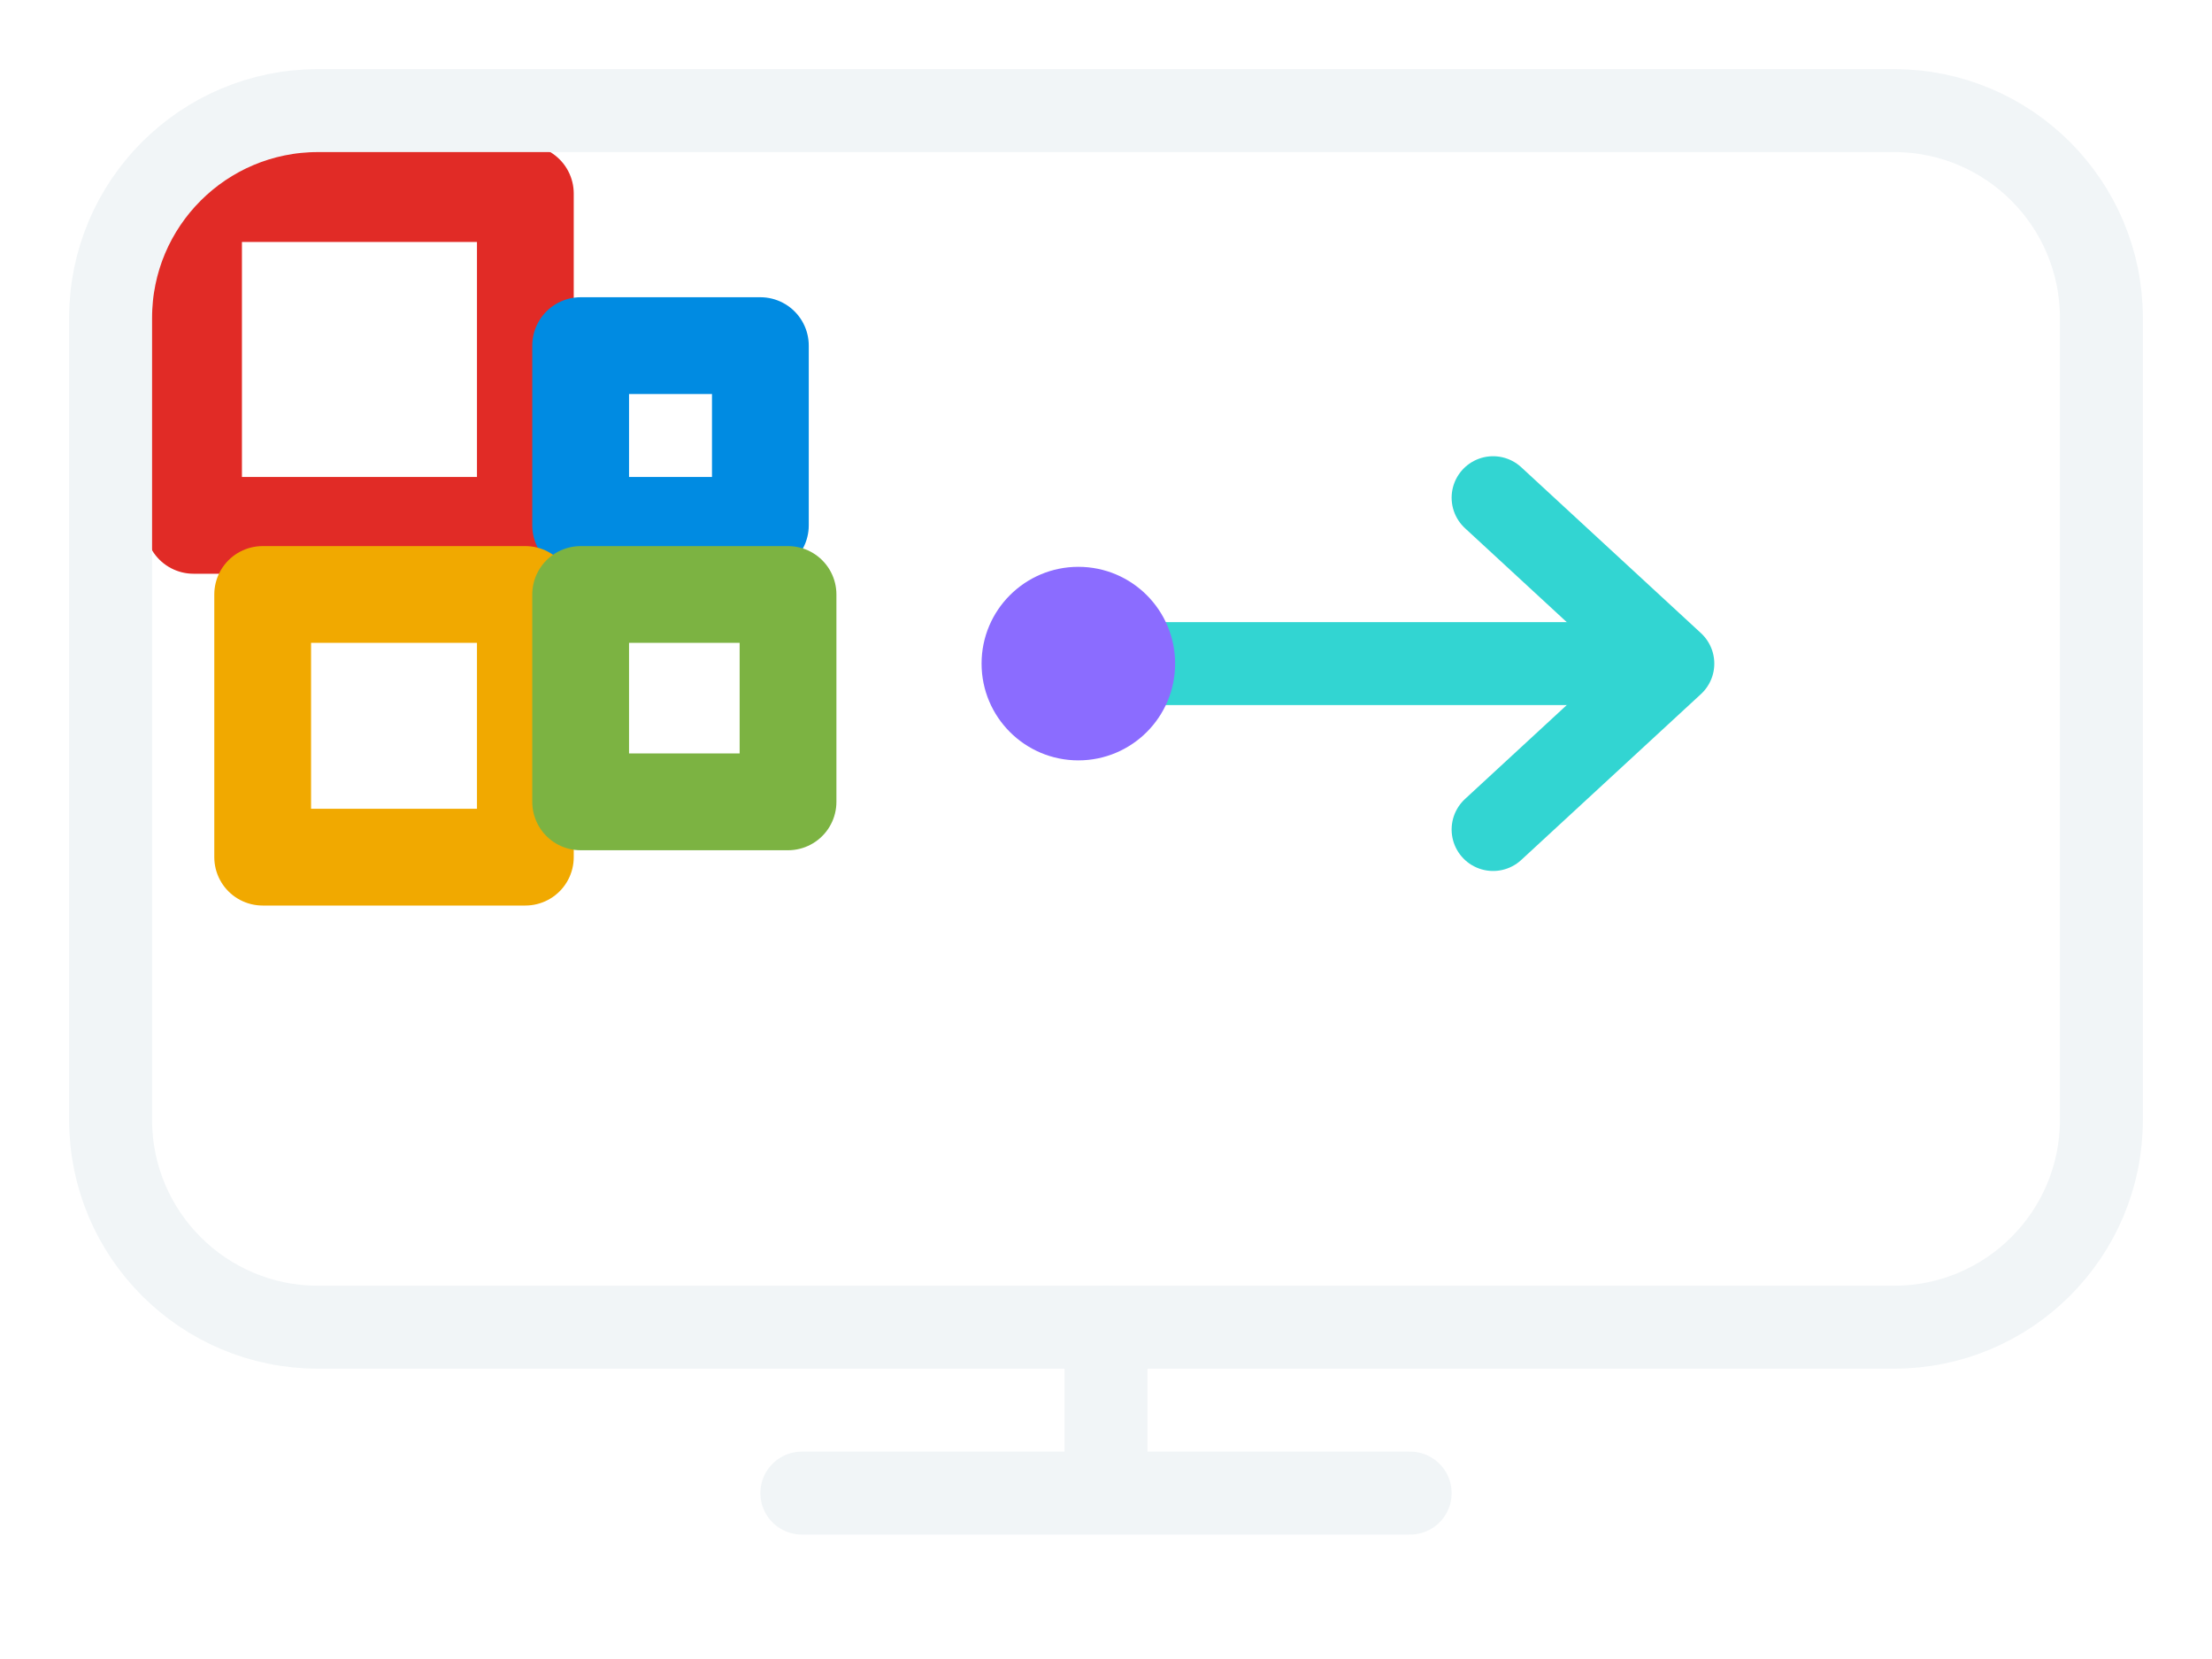
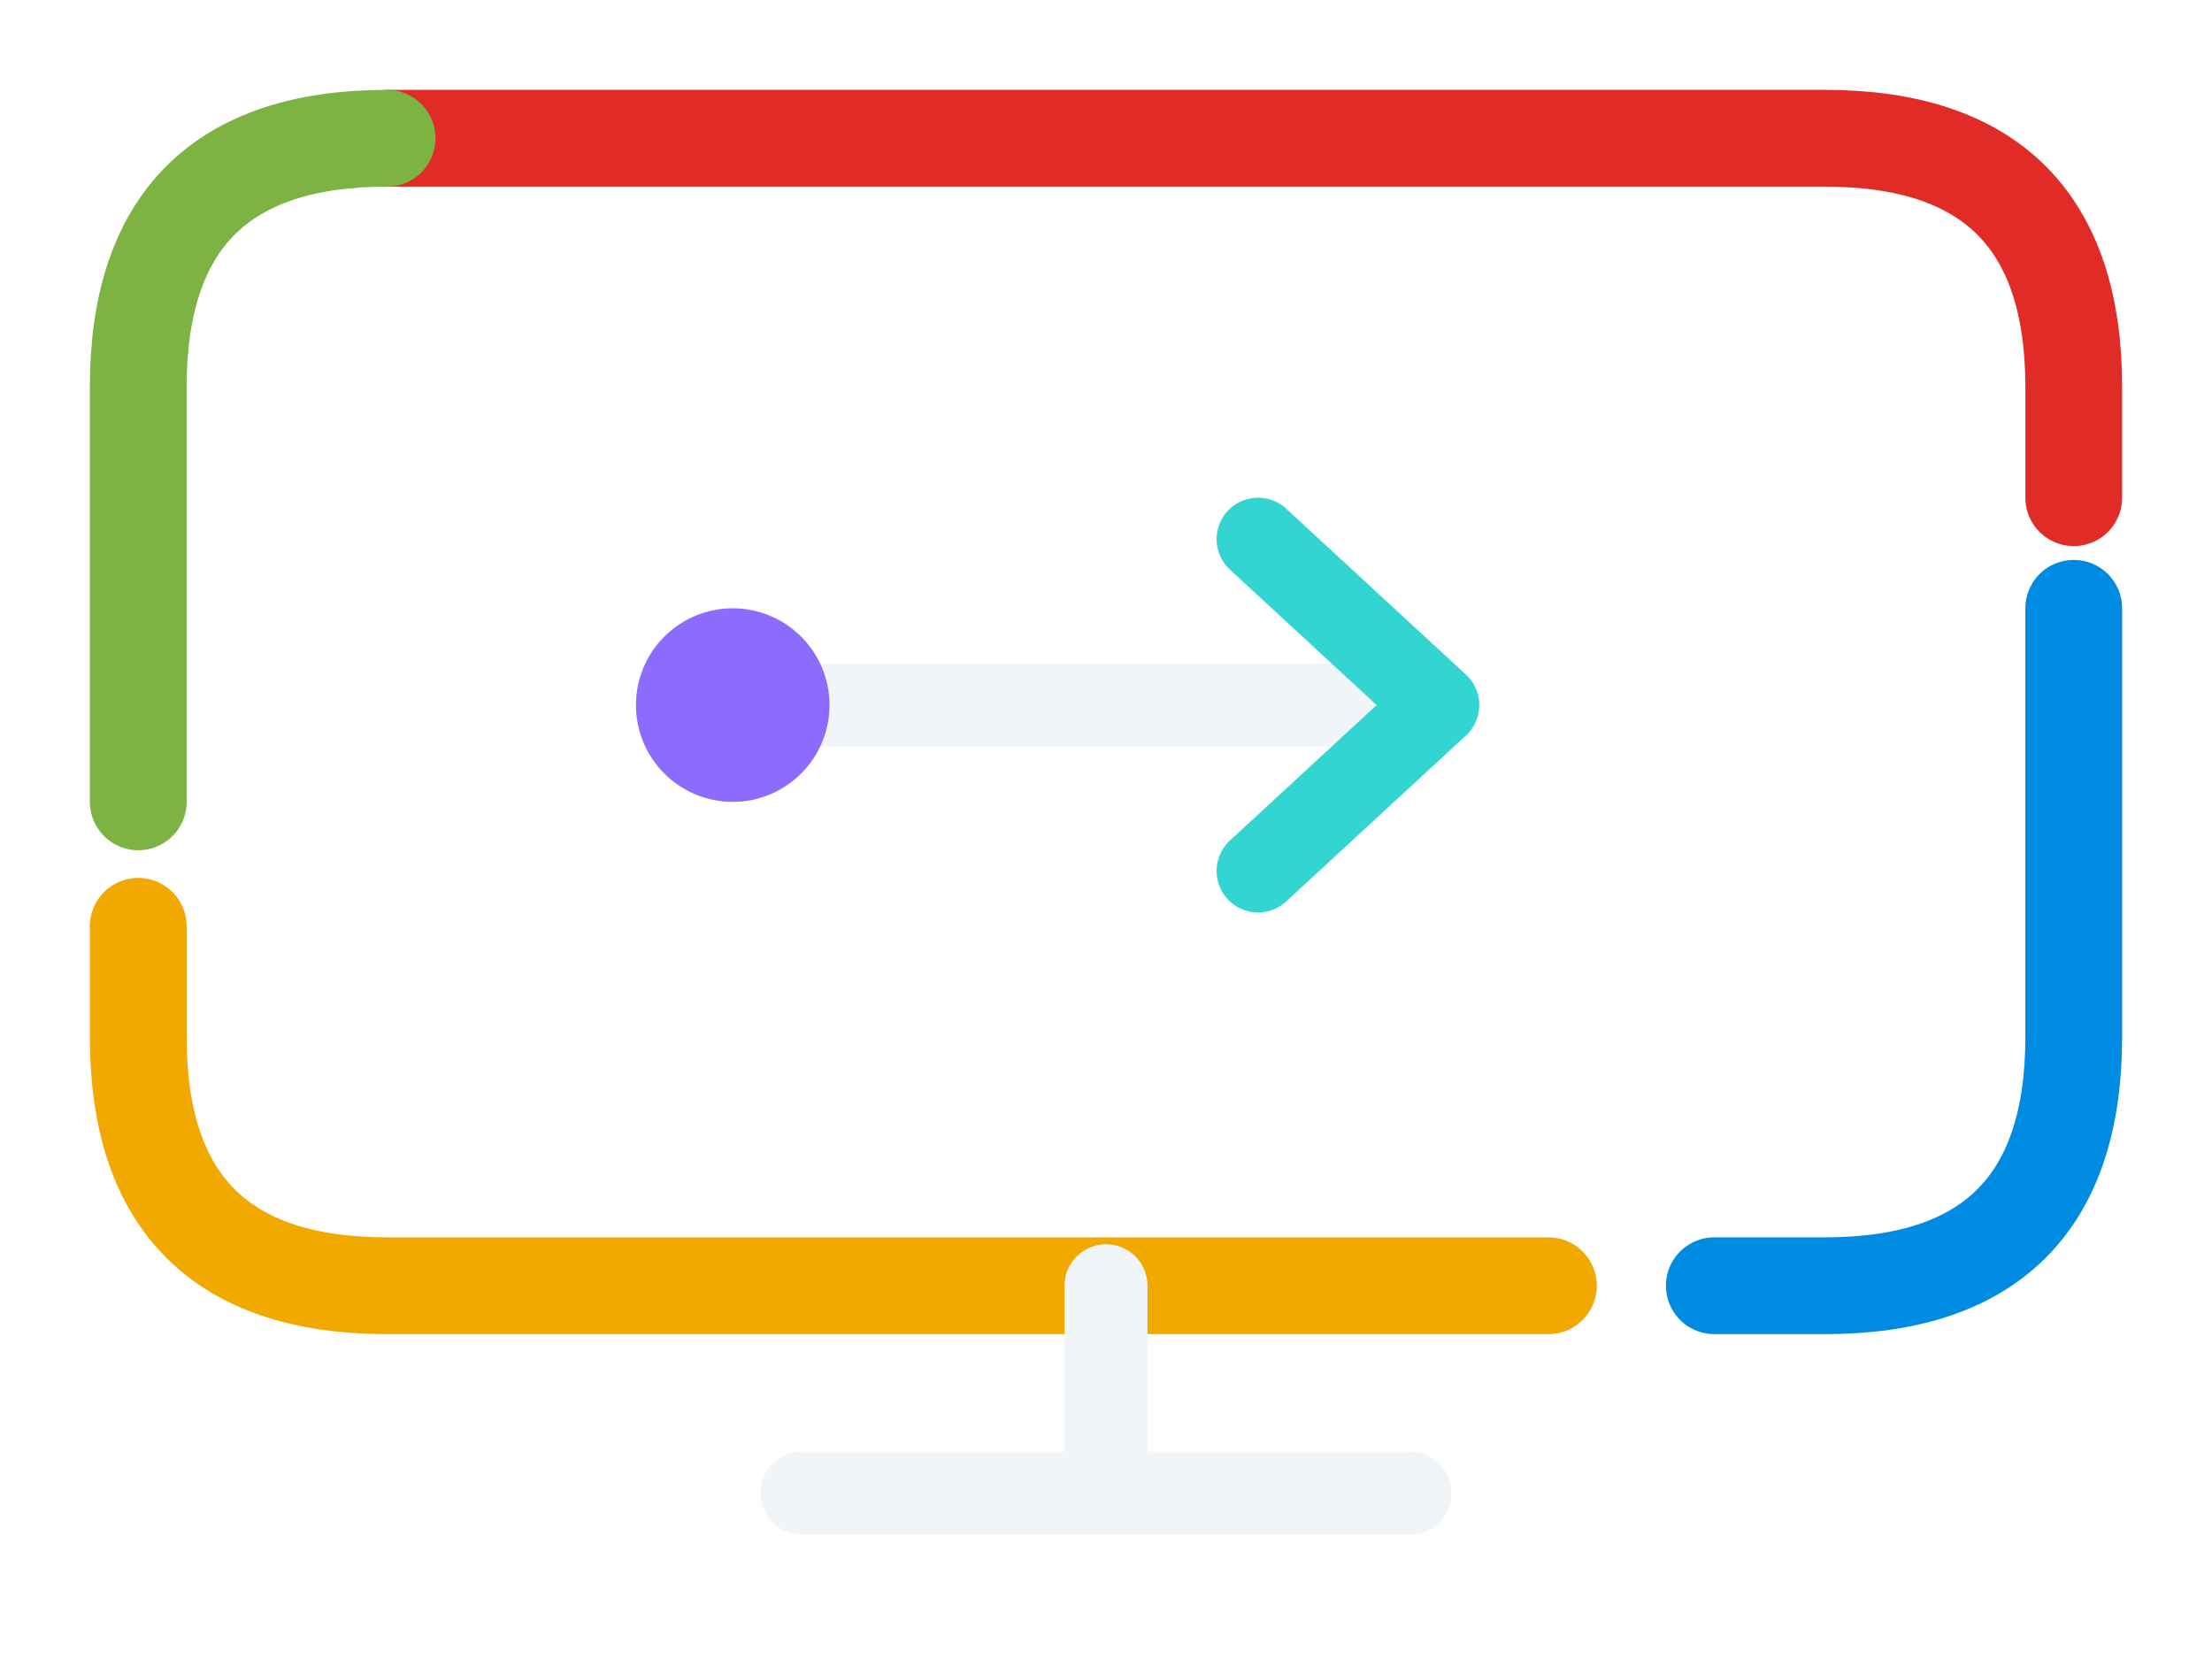
<svg xmlns="http://www.w3.org/2000/svg" viewBox="0 0 160 120" role="img" aria-labelledby="title desc">
-   <g id="myoffice-colors" fill="none" stroke-width="7" stroke-linejoin="round">
-     <rect id="red" x="14" y="14" width="24" height="24" stroke="#E12B26" />
-     <rect id="blue" x="42" y="25" width="13" height="13" stroke="#008BE2" />
-     <rect id="gold" x="19" y="43" width="19" height="19" stroke="#F1A900" />
-     <rect id="green" x="42" y="43" width="15" height="15" stroke="#7CB342" />
+   <g id="monitor-contour" fill="none" stroke-width="7" stroke-linecap="round" stroke-linejoin="round">
+     <path id="red-segment" stroke="#E12B26" d="M28 10h104q18 0 18 18v8" />
+     <path id="blue-segment" stroke="#008BE2" d="M150 44v31q0 18-18 18h-8" />
+     <path id="gold-segment" stroke="#F1A900" d="M112 93H28q-18 0-18-18v-8" />
+     <path id="green-segment" stroke="#7CB342" d="M10 58V28q0-18 18-18" />
  </g>
-   <g id="viewer-frame" fill="none" stroke="#F1F5F7" stroke-width="6" stroke-linejoin="round">
-     <rect x="8" y="8" width="144" height="88" rx="15" />
-     <path d="M58 108h44M80 96v12" stroke-linecap="round" />
+   <g id="monitor-stand" fill="none" stroke="#F1F5F7" stroke-width="6" stroke-linecap="round">
+     <path d="M58 108h44M80 93v15" />
  </g>
  <g id="remote-symbol" fill="none" stroke-linecap="round" stroke-linejoin="round">
-     <path d="M78 48h42" stroke="#32D5D2" stroke-width="6" />
-     <path d="m108 36 13 12-13 12" stroke="#32D5D2" stroke-width="6" />
-     <circle cx="78" cy="48" r="7" fill="#8B6CFF" stroke="none" />
+     <path d="M53 51h49" stroke="#F1F5F7" stroke-width="6" />
+     <path d="m91 39 13 12-13 12" stroke="#32D5D2" stroke-width="6" />
+     <circle cx="53" cy="51" r="7" fill="#8B6CFF" stroke="none" />
  </g>
</svg>
